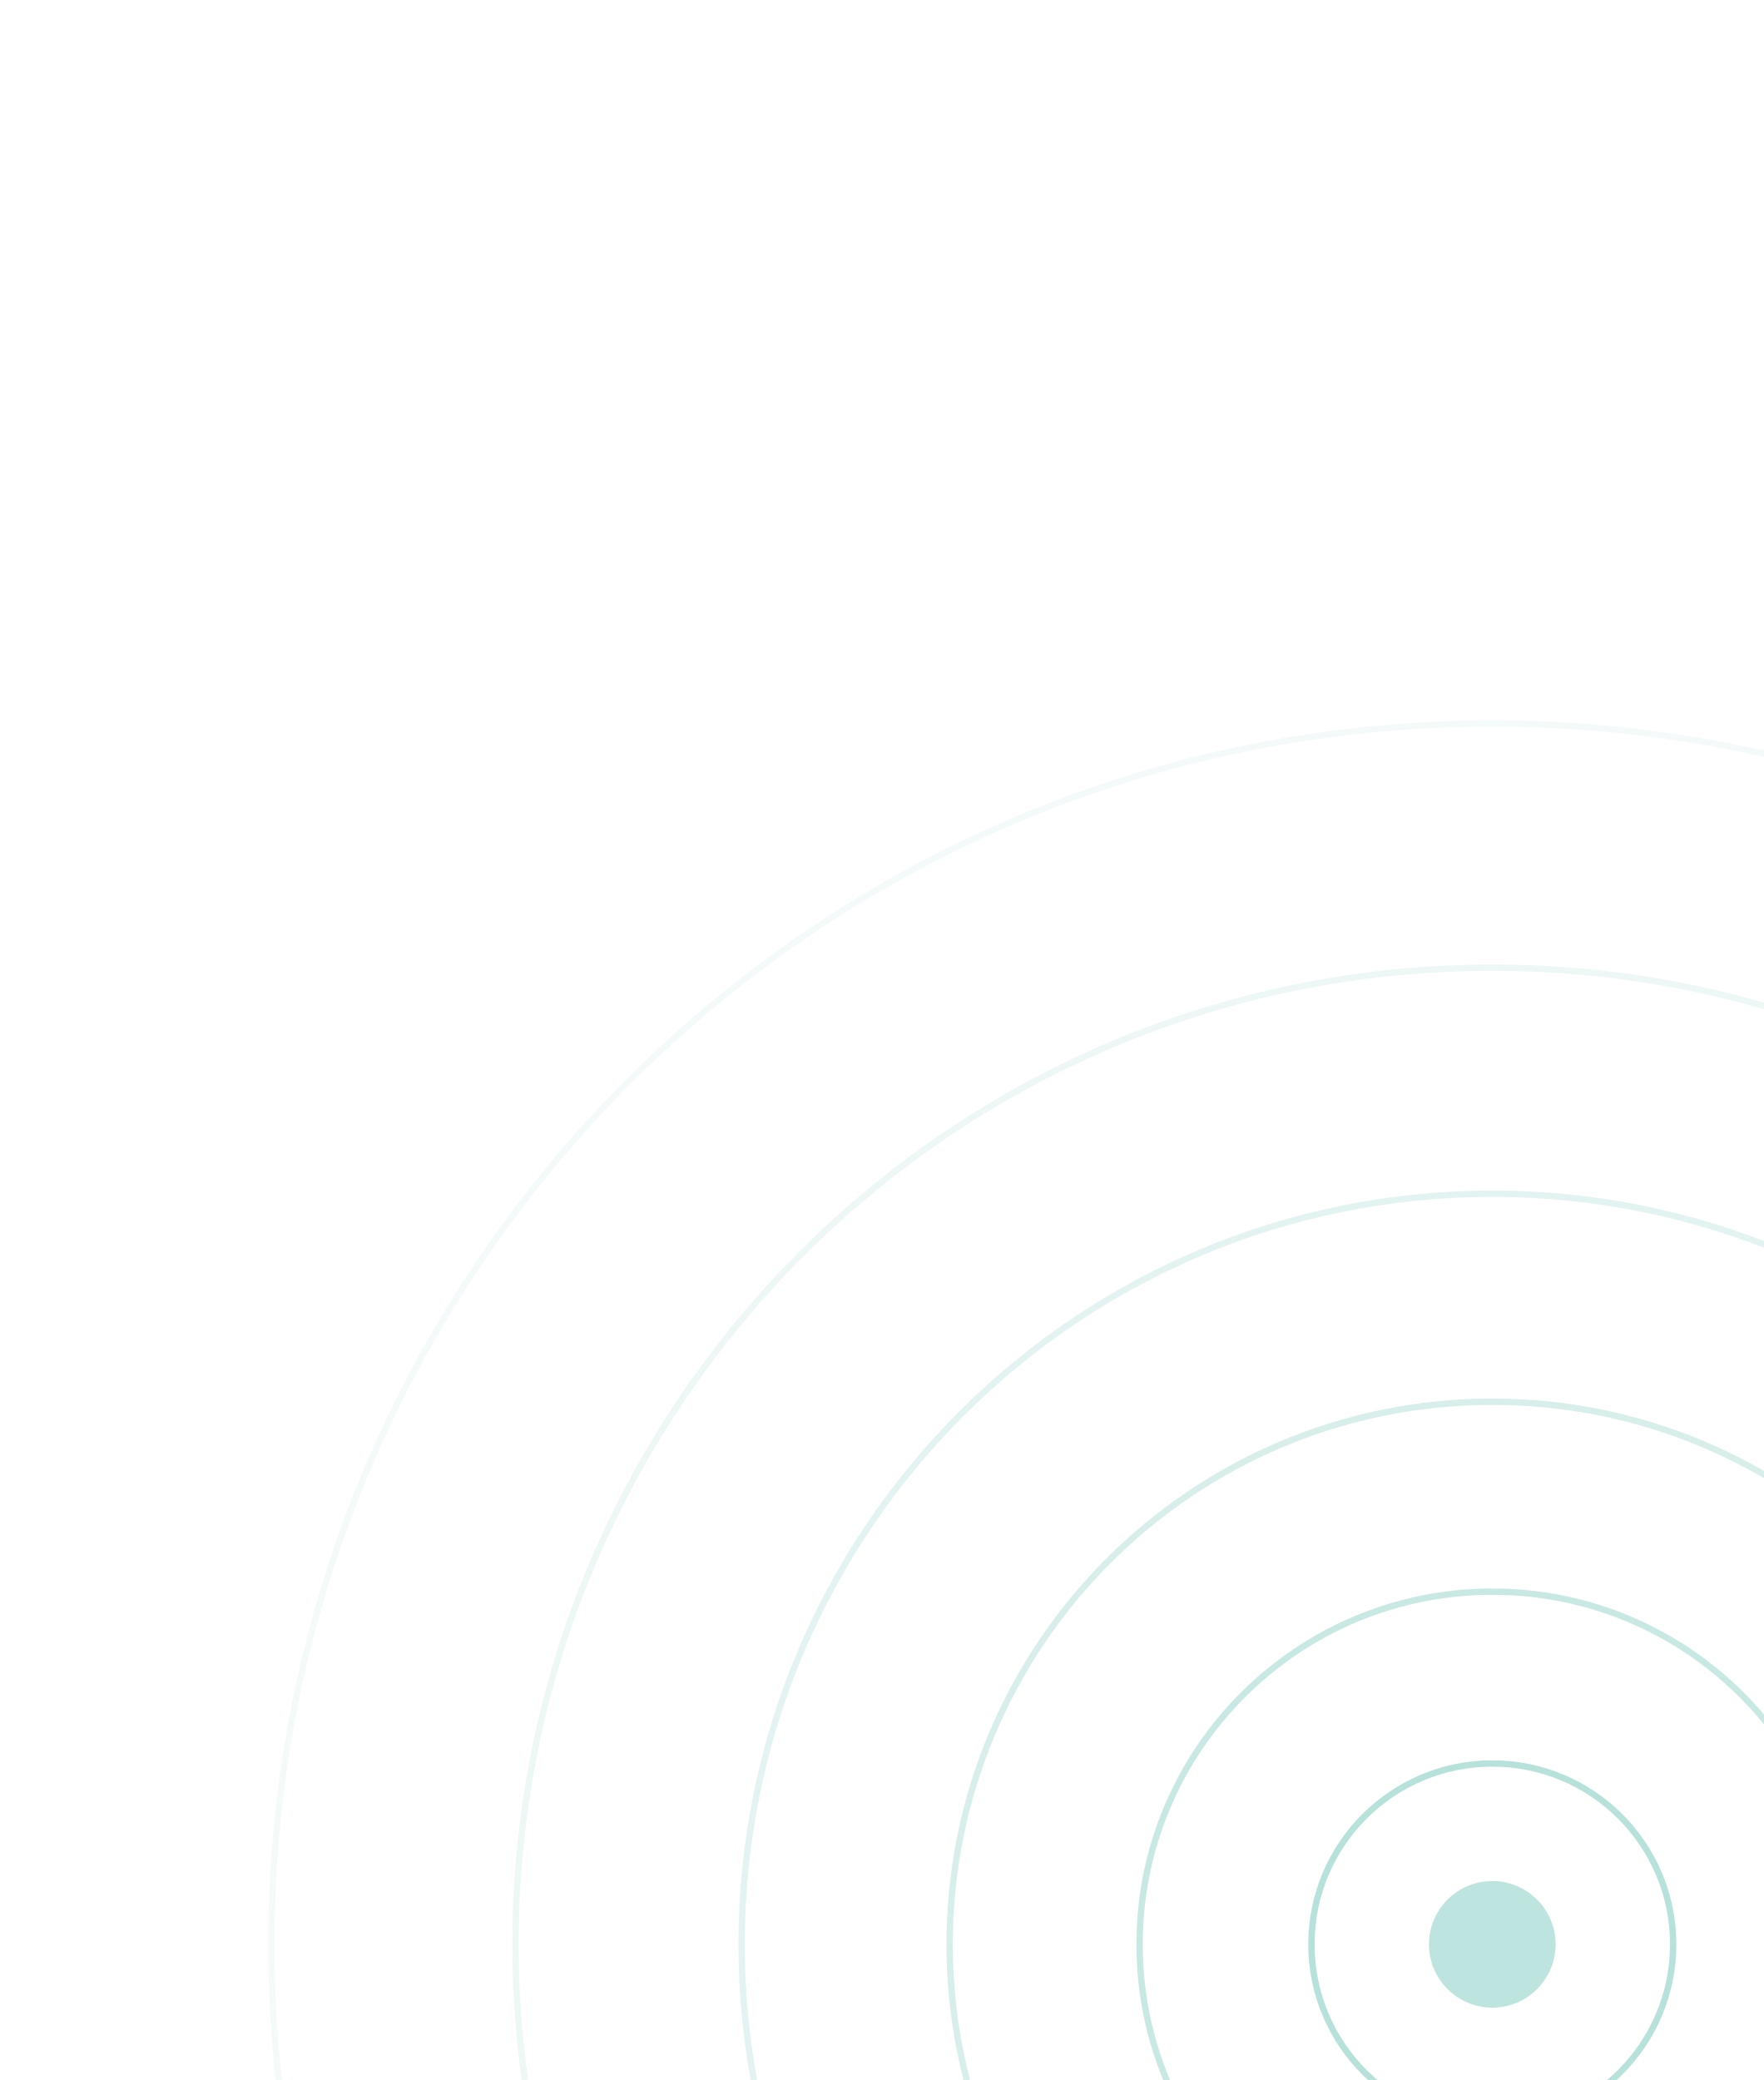
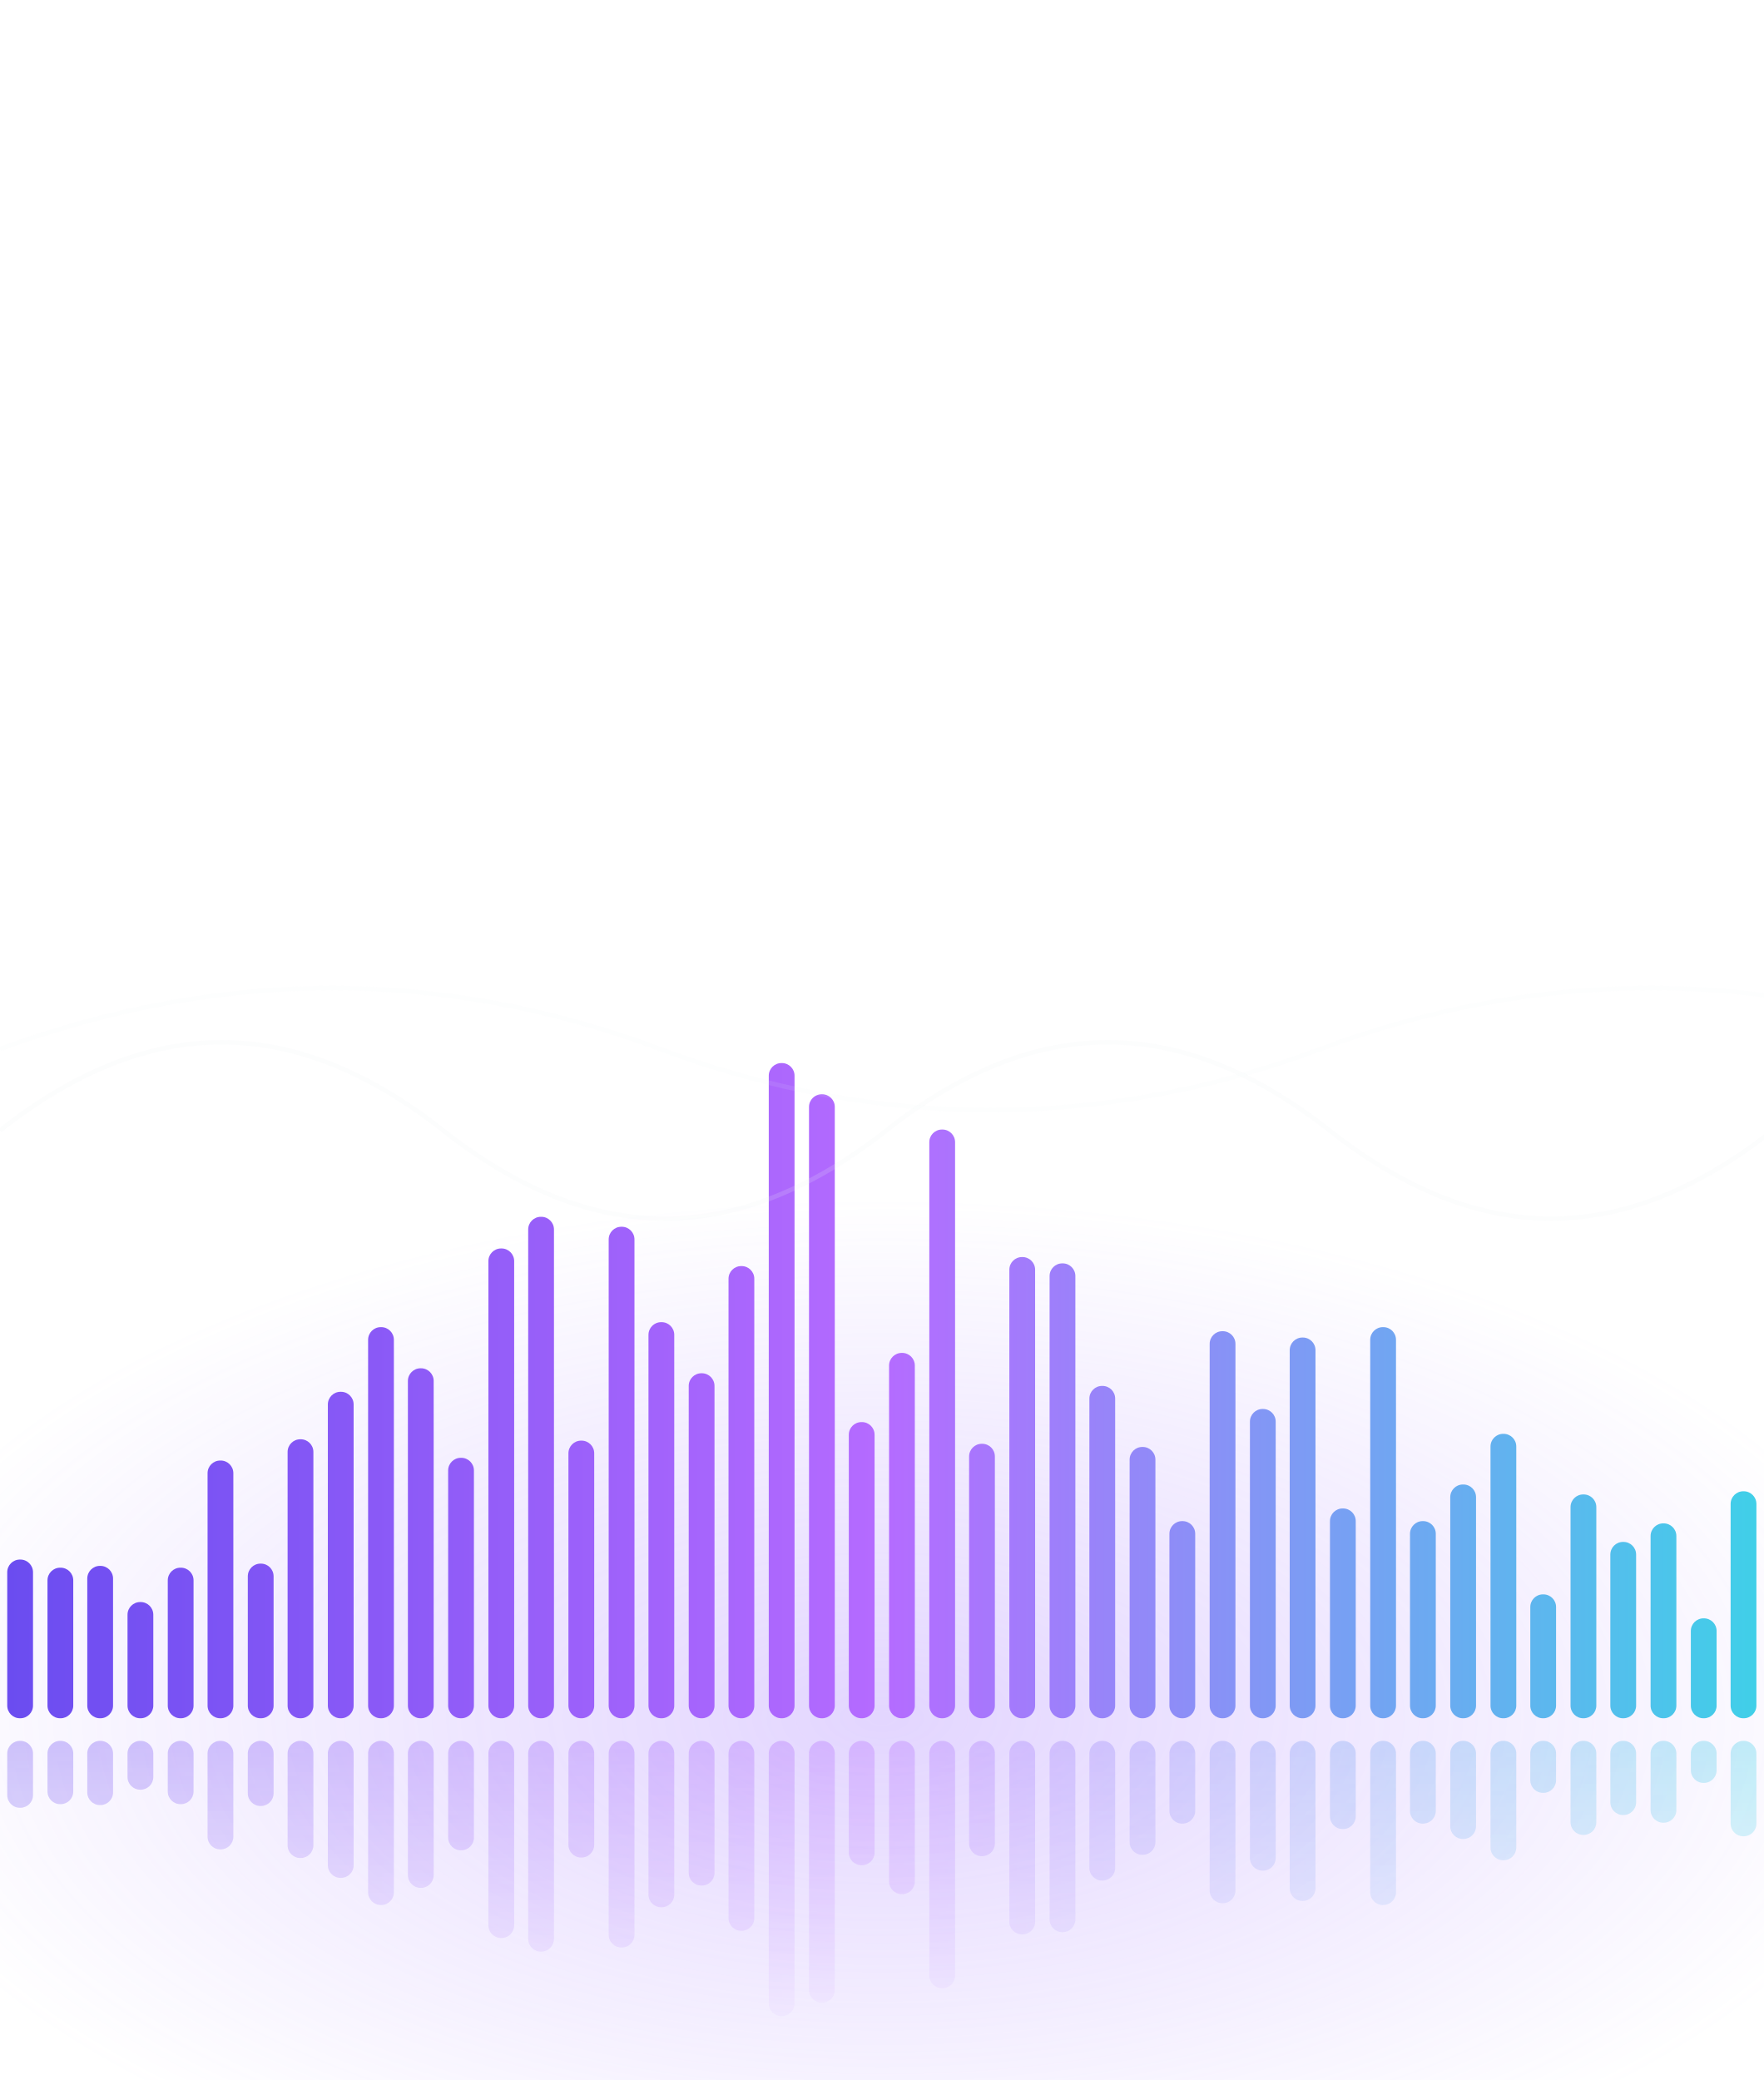
<svg xmlns="http://www.w3.org/2000/svg" viewBox="0 0 390 460">
-   <g fill="none" stroke="#6fc3b8" stroke-width="1.4">
-     <circle cx="330" cy="430" r="40" opacity=".5" />
-     <circle cx="330" cy="430" r="78" opacity=".38" />
-     <circle cx="330" cy="430" r="120" opacity=".28" />
-     <circle cx="330" cy="430" r="166" opacity=".2" />
-     <circle cx="330" cy="430" r="216" opacity=".13" />
-     <circle cx="330" cy="430" r="270" opacity=".08" />
+   <defs>
+     <linearGradient id="desv" x1="0" y1="100" x2="0" y2="210" gradientUnits="userSpaceOnUse">
+       <stop offset="0" stop-color="#000" />
+       <stop offset="1" stop-color="#fff" />
+     </linearGradient>
+     <mask id="desvanecer" maskUnits="userSpaceOnUse" x="-20" y="0" width="430" height="480">
+       <rect x="-20" y="0" width="430" height="480" fill="url(#desv)" />
+     </mask>
+   </defs>
+   <g mask="url(#desvanecer)">
+     <defs>
+       <linearGradient id="g1" x1="0" y1="0" x2="390" y2="0" gradientUnits="userSpaceOnUse">
+         <stop offset="0" stop-color="#6a4cf0" />
+         <stop offset=".5" stop-color="#b56bff" />
+         <stop offset="1" stop-color="#3fd0e8" />
+       </linearGradient>
+       <linearGradient id="g2" x1="0" y1="385" x2="0" y2="455" gradientUnits="userSpaceOnUse">
+         <stop offset="0" stop-color="#fff" stop-opacity=".32" />
+         <stop offset="1" stop-color="#fff" stop-opacity="0" />
+       </linearGradient>
+       <mask id="m2">
+         <rect x="0" y="380" width="390" height="80" fill="url(#g2)" />
+       </mask>
+       <radialGradient id="g3" cx="195" cy="380" r="230" gradientUnits="userSpaceOnUse" gradientTransform="translate(0 190) scale(1 .5)">
+         <stop offset="0" stop-color="#9a6bff" stop-opacity=".28" />
+         <stop offset="1" stop-color="#9a6bff" stop-opacity="0" />
+       </radialGradient>
+     </defs>
+     <ellipse cx="195" cy="380" rx="230" ry="115" fill="url(#g3)" />
+     <g fill="url(#g1)">
+       <rect x="1.6" y="344.9" width="5.7" height="35.1" rx="2.8" />
+       <rect x="10.5" y="346.7" width="5.7" height="33.3" rx="2.8" />
+       <rect x="19.3" y="346.3" width="5.7" height="33.7" rx="2.8" />
+       <rect x="28.2" y="354.3" width="5.7" height="25.7" rx="2.8" />
+       <rect x="37.1" y="346.7" width="5.7" height="33.3" rx="2.8" />
+       <rect x="45.9" y="323" width="5.7" height="57" rx="2.8" />
+       <rect x="54.8" y="345.8" width="5.7" height="34.2" rx="2.8" />
+       <rect x="63.6" y="318.3" width="5.7" height="61.7" rx="2.8" />
+       <rect x="72.5" y="307.8" width="5.7" height="72.2" rx="2.8" />
+       <rect x="81.4" y="293.5" width="5.7" height="86.5" rx="2.8" />
+       <rect x="90.2" y="302.6" width="5.7" height="77.4" rx="2.8" />
+       <rect x="99.1" y="322.4" width="5.7" height="57.6" rx="2.8" />
+       <rect x="108" y="276.1" width="5.7" height="103.9" rx="2.8" />
+       <rect x="116.8" y="269.1" width="5.7" height="110.9" rx="2.8" />
+       <rect x="125.7" y="318.6" width="5.7" height="61.4" rx="2.8" />
+       <rect x="134.6" y="271.3" width="5.7" height="108.7" rx="2.8" />
+       <rect x="143.4" y="292.4" width="5.7" height="87.6" rx="2.8" />
+       <rect x="152.3" y="303.7" width="5.7" height="76.3" rx="2.8" />
+       <rect x="161.1" y="280" width="5.7" height="100" rx="2.8" />
+       <rect x="170" y="235.1" width="5.7" height="144.9" rx="2.8" />
+       <rect x="178.9" y="242" width="5.7" height="138" rx="2.8" />
+       <rect x="187.7" y="314.5" width="5.7" height="65.5" rx="2.8" />
+       <rect x="196.6" y="299.2" width="5.7" height="80.8" rx="2.8" />
+       <rect x="205.5" y="249.8" width="5.7" height="130.2" rx="2.8" />
+       <rect x="214.3" y="319.3" width="5.7" height="60.7" rx="2.8" />
+       <rect x="223.2" y="278" width="5.7" height="102" rx="2.8" />
+       <rect x="232.1" y="279.4" width="5.7" height="100.6" rx="2.8" />
+       <rect x="240.9" y="306.5" width="5.7" height="73.5" rx="2.8" />
+       <rect x="249.8" y="320" width="5.7" height="60" rx="2.8" />
+       <rect x="258.6" y="336.4" width="5.7" height="43.6" rx="2.8" />
+       <rect x="267.5" y="294.4" width="5.7" height="85.6" rx="2.8" />
+       <rect x="276.4" y="311.6" width="5.7" height="68.4" rx="2.8" />
+       <rect x="285.2" y="295.8" width="5.7" height="84.2" rx="2.8" />
+       <rect x="294.1" y="333.6" width="5.7" height="46.4" rx="2.8" />
+       <rect x="303" y="293.5" width="5.7" height="86.5" rx="2.8" />
+       <rect x="311.8" y="336.4" width="5.7" height="43.6" rx="2.8" />
+       <rect x="320.7" y="328.3" width="5.7" height="51.7" rx="2.8" />
+       <rect x="329.6" y="317.1" width="5.7" height="62.9" rx="2.8" />
+       <rect x="338.4" y="352.6" width="5.7" height="27.4" rx="2.8" />
+       <rect x="347.3" y="330.5" width="5.7" height="49.5" rx="2.8" />
+       <rect x="356.1" y="341" width="5.7" height="39" rx="2.8" />
+       <rect x="365" y="336.9" width="5.7" height="43.1" rx="2.8" />
+       <rect x="373.9" y="357.9" width="5.7" height="22.1" rx="2.8" />
+       <rect x="382.7" y="329.8" width="5.7" height="50.2" rx="2.8" />
+     </g>
+     <g fill="url(#g1)" mask="url(#m2)">
+       <rect x="1.6" y="385" width="5.7" height="14.8" rx="2.8" />
+       <rect x="10.5" y="385" width="5.7" height="14" rx="2.8" />
+       <rect x="19.3" y="385" width="5.7" height="14.2" rx="2.8" />
+       <rect x="28.2" y="385" width="5.7" height="10.8" rx="2.8" />
+       <rect x="37.1" y="385" width="5.7" height="14" rx="2.8" />
+       <rect x="45.9" y="385" width="5.7" height="24" rx="2.8" />
+       <rect x="54.8" y="385" width="5.7" height="14.4" rx="2.8" />
+       <rect x="63.6" y="385" width="5.7" height="25.9" rx="2.8" />
+       <rect x="72.5" y="385" width="5.7" height="30.3" rx="2.8" />
+       <rect x="81.4" y="385" width="5.7" height="36.3" rx="2.8" />
+       <rect x="90.2" y="385" width="5.7" height="32.5" rx="2.8" />
+       <rect x="99.1" y="385" width="5.7" height="24.2" rx="2.8" />
+       <rect x="108" y="385" width="5.7" height="43.6" rx="2.8" />
+       <rect x="116.8" y="385" width="5.7" height="46.6" rx="2.8" />
+       <rect x="125.7" y="385" width="5.7" height="25.8" rx="2.8" />
+       <rect x="134.6" y="385" width="5.7" height="45.7" rx="2.8" />
+       <rect x="143.4" y="385" width="5.7" height="36.8" rx="2.8" />
+       <rect x="152.3" y="385" width="5.7" height="32" rx="2.8" />
+       <rect x="161.1" y="385" width="5.7" height="42" rx="2.8" />
+       <rect x="170" y="385" width="5.7" height="60.9" rx="2.8" />
+       <rect x="178.9" y="385" width="5.7" height="57.9" rx="2.8" />
+       <rect x="187.7" y="385" width="5.7" height="27.5" rx="2.8" />
+       <rect x="196.6" y="385" width="5.7" height="33.9" rx="2.8" />
+       <rect x="205.5" y="385" width="5.7" height="54.7" rx="2.8" />
+       <rect x="214.3" y="385" width="5.7" height="25.5" rx="2.8" />
+       <rect x="223.2" y="385" width="5.7" height="42.8" rx="2.8" />
+       <rect x="232.1" y="385" width="5.7" height="42.3" rx="2.8" />
+       <rect x="240.9" y="385" width="5.7" height="30.9" rx="2.8" />
+       <rect x="249.8" y="385" width="5.7" height="25.2" rx="2.8" />
+       <rect x="258.6" y="385" width="5.7" height="18.3" rx="2.8" />
+       <rect x="267.5" y="385" width="5.7" height="35.9" rx="2.8" />
+       <rect x="276.4" y="385" width="5.7" height="28.7" rx="2.8" />
+       <rect x="285.2" y="385" width="5.7" height="35.4" rx="2.8" />
+       <rect x="294.1" y="385" width="5.7" height="19.5" rx="2.8" />
+       <rect x="303" y="385" width="5.7" height="36.3" rx="2.8" />
+       <rect x="311.8" y="385" width="5.7" height="18.3" rx="2.8" />
+       <rect x="320.7" y="385" width="5.7" height="21.7" rx="2.8" />
+       <rect x="329.6" y="385" width="5.7" height="26.4" rx="2.8" />
+       <rect x="338.4" y="385" width="5.7" height="11.5" rx="2.8" />
+       <rect x="347.3" y="385" width="5.7" height="20.8" rx="2.8" />
+       <rect x="356.1" y="385" width="5.7" height="16.4" rx="2.8" />
+       <rect x="365" y="385" width="5.7" height="18.1" rx="2.8" />
+       <rect x="373.9" y="385" width="5.7" height="9.3" rx="2.8" />
+       <rect x="382.7" y="385" width="5.7" height="21.1" rx="2.8" />
+     </g>
+     <path d="M0 250c33-26 65-26 98 0s65 26 98 0 65-26 98 0 65 26 98 0" fill="none" stroke="#eef0f4" stroke-width="1" opacity=".16" />
+     <path d="M0 232c49-18 98-18 146 0s98 18 146 0 98-18 146 0" fill="none" stroke="#eef0f4" stroke-width="1" opacity=".09" />
  </g>
-   <circle cx="330" cy="430" r="14" fill="#6fc3b8" opacity=".45" />
</svg>
